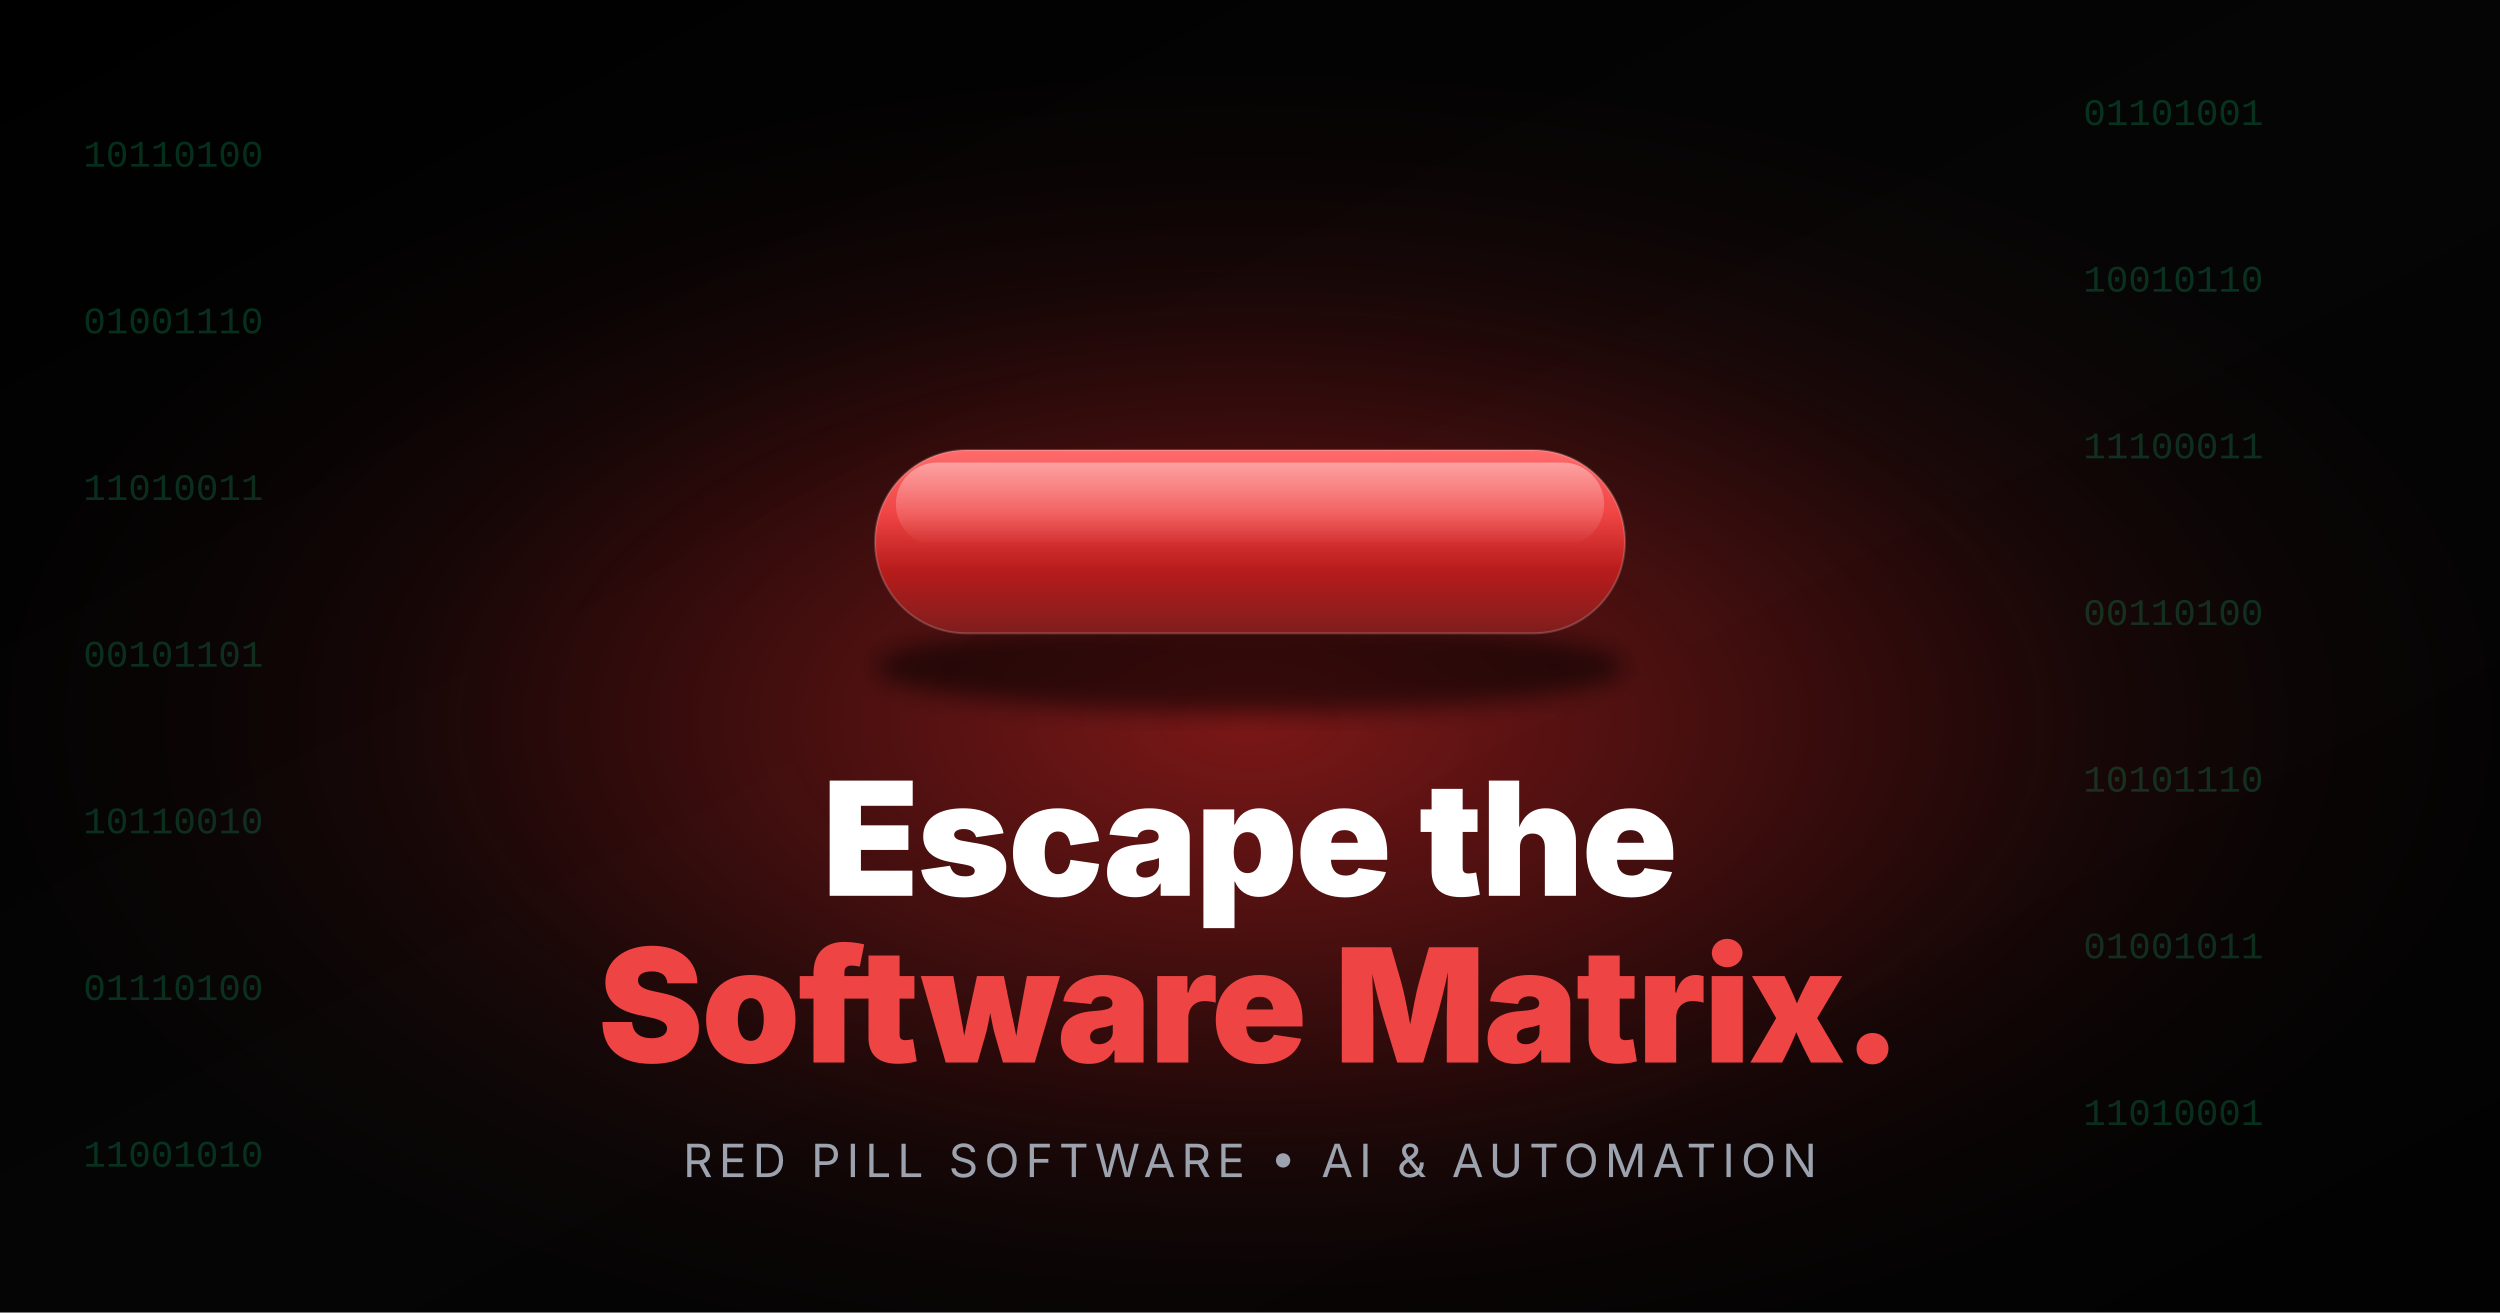
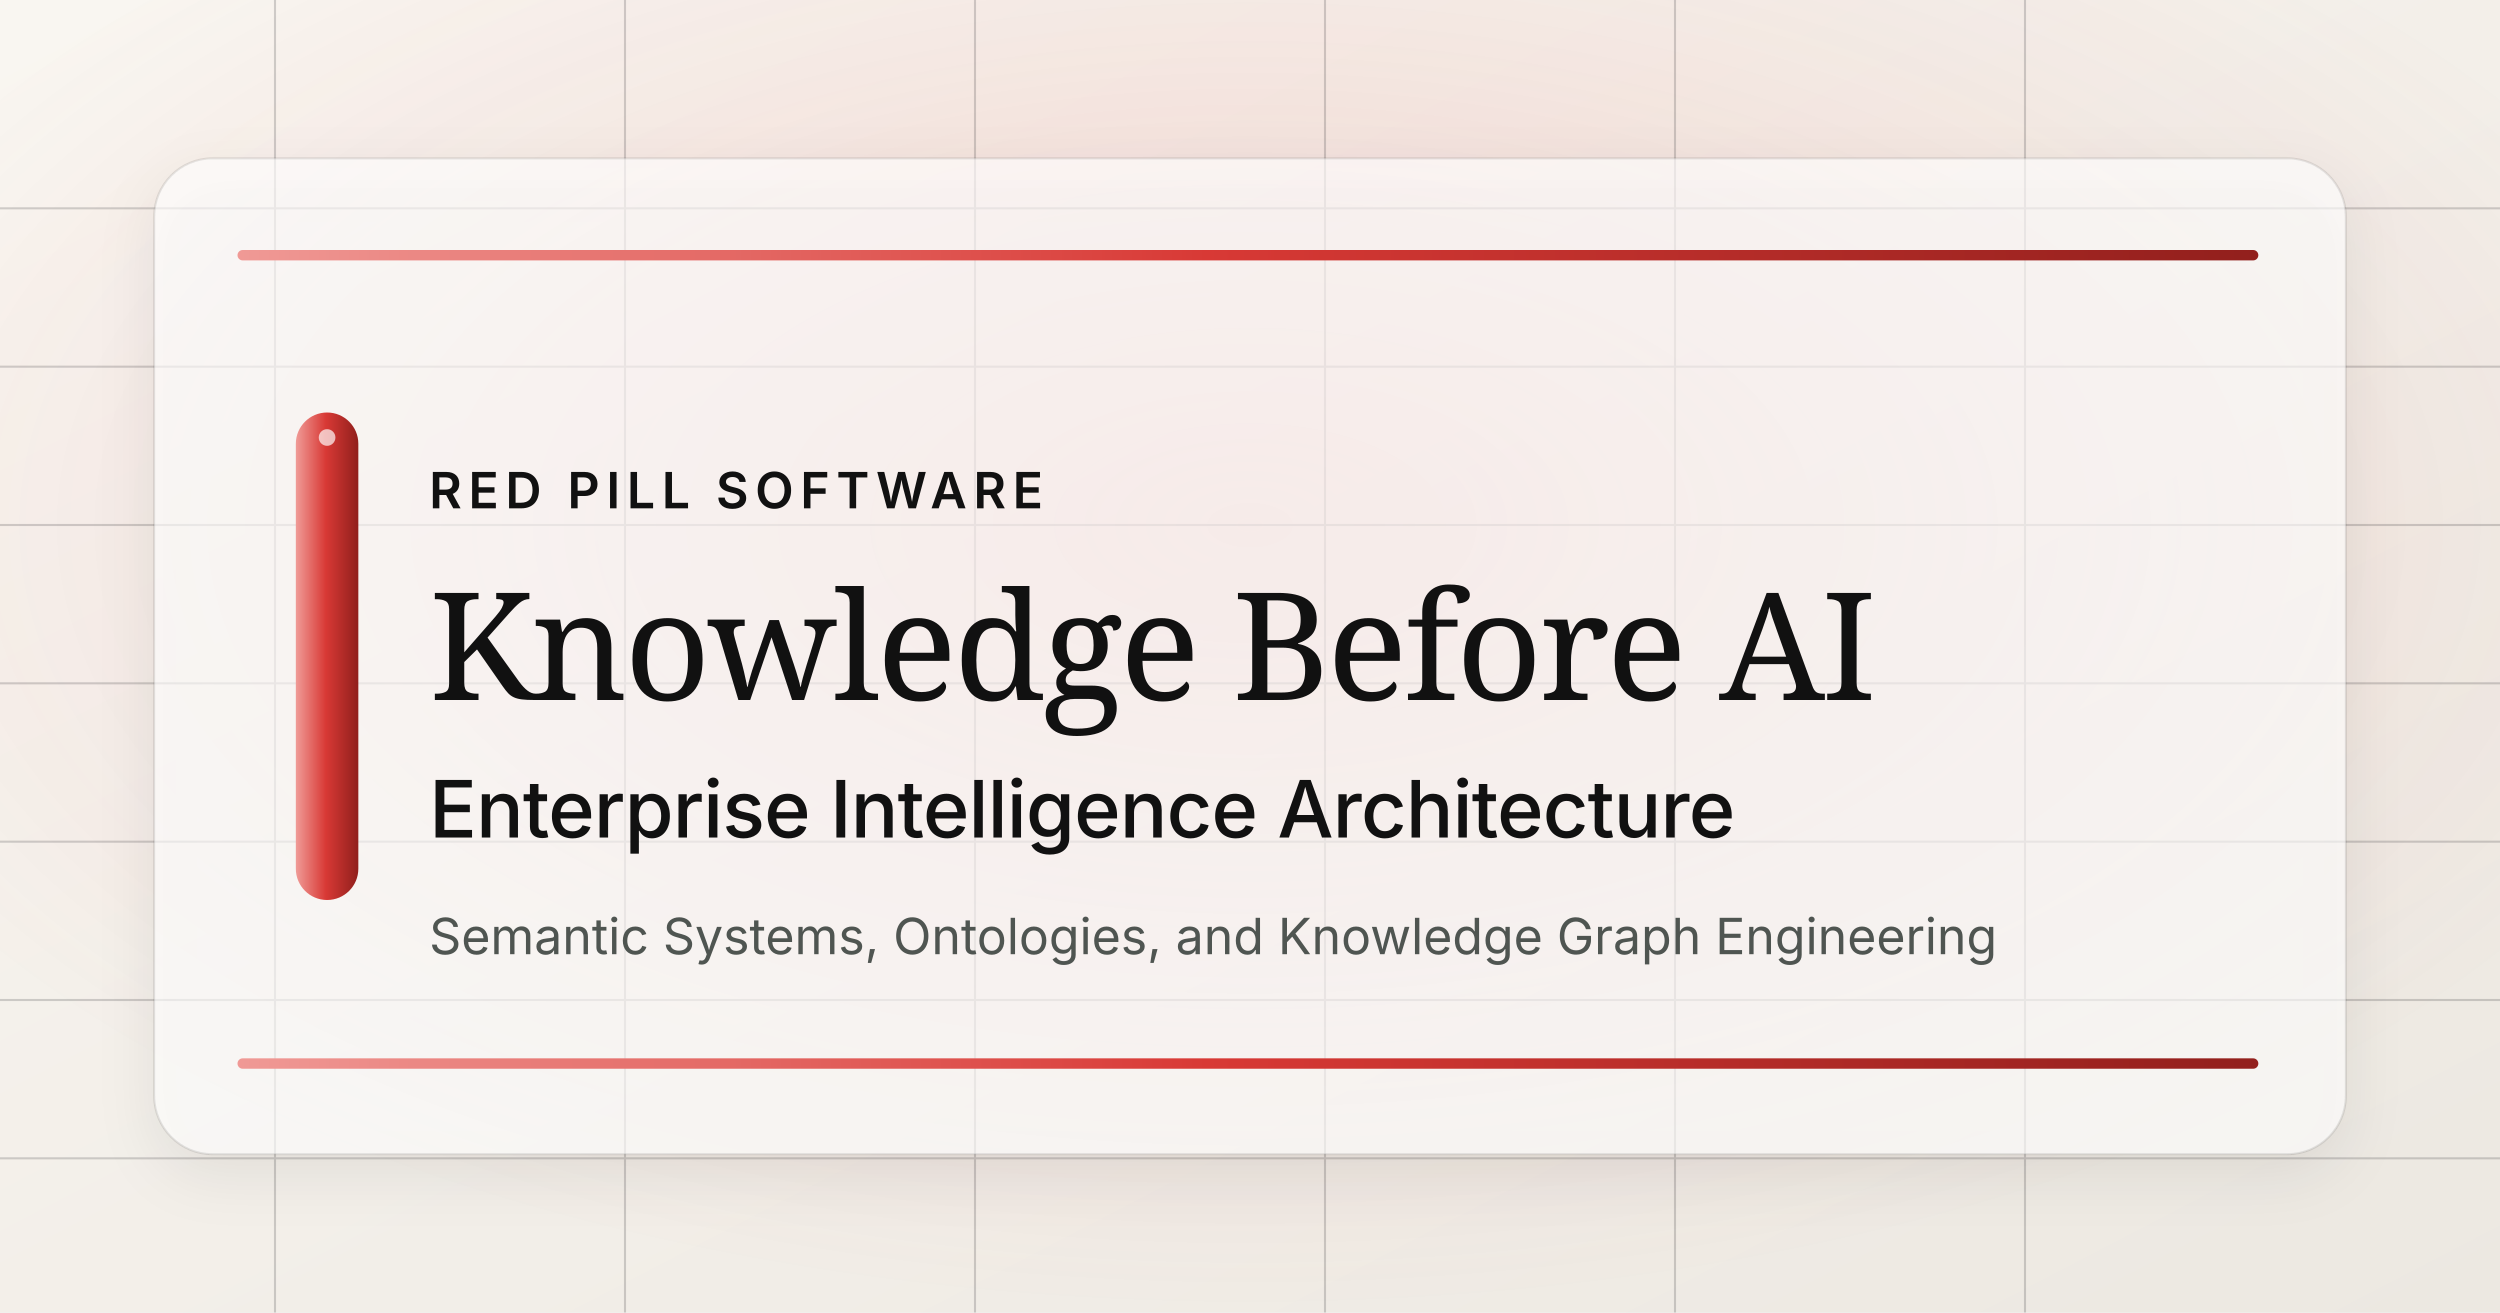
<svg xmlns="http://www.w3.org/2000/svg" viewBox="0 0 1200 630" width="1200" height="630">
  <defs>
    <linearGradient id="bg" x1="0" y1="0" x2="1" y2="1">
-       <stop offset="0%" stop-color="#000000" />
-       <stop offset="50%" stop-color="#050505" />
-       <stop offset="100%" stop-color="#020202" />
+       <stop offset="0%" stop-color="#f9f6f1" />
+       <stop offset="58%" stop-color="#f2eee8" />
+       <stop offset="100%" stop-color="#ece8e1" />
    </linearGradient>
-     <radialGradient id="glow" cx="50%" cy="55%" r="55%">
-       <stop offset="0%" stop-color="rgba(220,38,38,0.55)" />
-       <stop offset="60%" stop-color="rgba(220,38,38,0.10)" />
-       <stop offset="100%" stop-color="rgba(0,0,0,0)" />
+     <linearGradient id="redLine" x1="0" y1="0" x2="1" y2="0">
+       <stop offset="0%" stop-color="#f09b97" />
+       <stop offset="48%" stop-color="#d83935" />
+       <stop offset="100%" stop-color="#911f1c" />
+     </linearGradient>
+     <radialGradient id="halo" cx="50%" cy="40%" r="60%">
+       <stop offset="0%" stop-color="rgba(216,57,53,0.18)" />
+       <stop offset="62%" stop-color="rgba(216,57,53,0.06)" />
+       <stop offset="100%" stop-color="rgba(216,57,53,0)" />
    </radialGradient>
-     <linearGradient id="pill" x1="0" y1="0" x2="0" y2="1">
-       <stop offset="0%" stop-color="#ff6b6b" />
-       <stop offset="35%" stop-color="#ef4444" />
-       <stop offset="65%" stop-color="#b91c1c" />
-       <stop offset="100%" stop-color="#7f1d1d" />
-     </linearGradient>
-     <linearGradient id="gloss" x1="0" y1="0" x2="0" y2="1">
-       <stop offset="0%" stop-color="rgba(255,255,255,0.65)" />
-       <stop offset="100%" stop-color="rgba(255,255,255,0)" />
-     </linearGradient>
-     <filter id="soft" x="-20%" y="-20%" width="140%" height="140%">
-       <feGaussianBlur stdDeviation="6" />
+     <filter id="shadow" x="-20%" y="-20%" width="140%" height="140%">
+       <feDropShadow dx="0" dy="10" stdDeviation="14" flood-color="rgba(14,16,14,0.12)" />
    </filter>
  </defs>
  <rect width="1200" height="630" fill="url(#bg)" />
-   <g font-family="Courier New, monospace" font-size="18" fill="#16ff9c" opacity="0.18">
-     <text x="40" y="80">10110100</text>
-     <text x="40" y="160">01001110</text>
-     <text x="40" y="240">11010011</text>
-     <text x="40" y="320">00101101</text>
-     <text x="40" y="400">10110010</text>
-     <text x="40" y="480">01110100</text>
-     <text x="40" y="560">11001010</text>
-     <text x="1000" y="60">01101001</text>
-     <text x="1000" y="140">10010110</text>
-     <text x="1000" y="220">11100011</text>
-     <text x="1000" y="300">00110100</text>
-     <text x="1000" y="380">10101110</text>
-     <text x="1000" y="460">01001011</text>
-     <text x="1000" y="540">11010001</text>
+   <rect width="1200" height="630" fill="url(#halo)" />
+   <g opacity="0.18" stroke="#101214" stroke-width="1">
+     <path d="M0 100H1200" />
+     <path d="M0 176H1200" />
+     <path d="M0 252H1200" />
+     <path d="M0 328H1200" />
+     <path d="M0 404H1200" />
+     <path d="M0 480H1200" />
+     <path d="M0 556H1200" />
+     <path d="M132 0V630" />
+     <path d="M300 0V630" />
+     <path d="M468 0V630" />
+     <path d="M636 0V630" />
+     <path d="M804 0V630" />
+     <path d="M972 0V630" />
  </g>
-   <rect width="1200" height="630" fill="url(#glow)" />
-   <g transform="translate(600,260)">
-     <ellipse cx="0" cy="60" rx="180" ry="22" fill="rgba(0,0,0,0.55)" filter="url(#soft)" />
-     <rect x="-180" y="-44" width="360" height="88" rx="44" ry="44" fill="url(#pill)" />
-     <rect x="-170" y="-38" width="340" height="40" rx="20" ry="20" fill="url(#gloss)" opacity="0.6" />
-     <rect x="-180" y="-44" width="360" height="88" rx="44" ry="44" fill="none" stroke="rgba(255,255,255,0.18)" stroke-width="1" />
+   <g filter="url(#shadow)">
+     <rect x="74" y="76" width="1052" height="478" rx="28" fill="rgba(255,255,255,0.62)" stroke="rgba(17,17,17,0.1)" />
  </g>
-   <g font-family="Inter, Arial, sans-serif" text-anchor="middle">
-     <text x="600" y="430" font-size="76" font-weight="900" fill="#ffffff" letter-spacing="-1">Escape the</text>
-     <text x="600" y="510" font-size="76" font-weight="900" fill="#ef4444" letter-spacing="-1">Software Matrix.</text>
-     <text x="600" y="565" font-size="22" font-weight="400" fill="#9ca3af" letter-spacing="3">RED PILL SOFTWARE • AI &amp; AUTOMATION</text>
+   <g>
+     <rect x="114" y="120" width="970" height="5" rx="2.5" fill="url(#redLine)" />
+     <rect x="114" y="508" width="970" height="5" rx="2.5" fill="url(#redLine)" />
+   </g>
+   <g>
+     <rect x="142" y="198" width="30" height="234" rx="15" fill="url(#redLine)" />
+     <circle cx="157" cy="210" r="4" fill="rgba(255,255,255,0.68)" />
+   </g>
+   <g fill="#111111">
+     <text x="206" y="244" font-family="Inter, Arial, sans-serif" font-size="24" font-weight="600" letter-spacing="3.2">RED PILL SOFTWARE</text>
+     <text x="206" y="336" font-family="Instrument Serif, Georgia, serif" font-size="72" font-weight="400" letter-spacing="-1.6">Knowledge Before AI</text>
+     <text x="206" y="402" font-family="Inter, Arial, sans-serif" font-size="38" font-weight="500" letter-spacing="-0.4">Enterprise Intelligence Architecture</text>
+     <text x="206" y="458" font-family="Inter, Arial, sans-serif" font-size="24" font-weight="400" fill="#4f5551">Semantic Systems, Ontologies, and Knowledge Graph Engineering</text>
  </g>
</svg>
